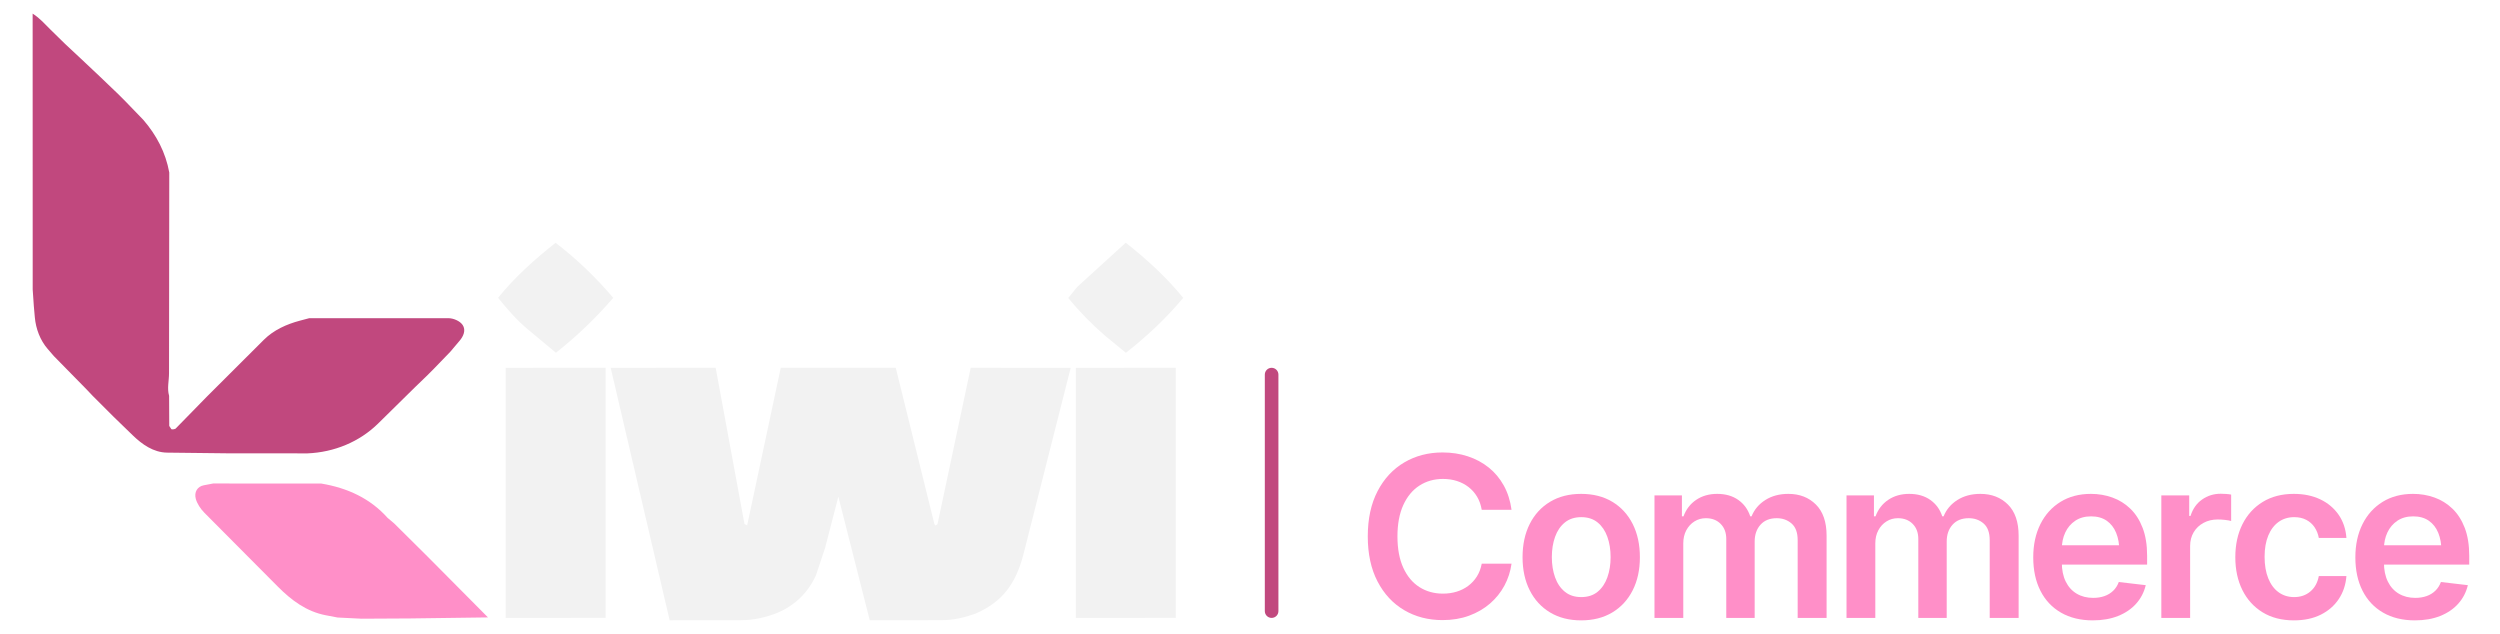
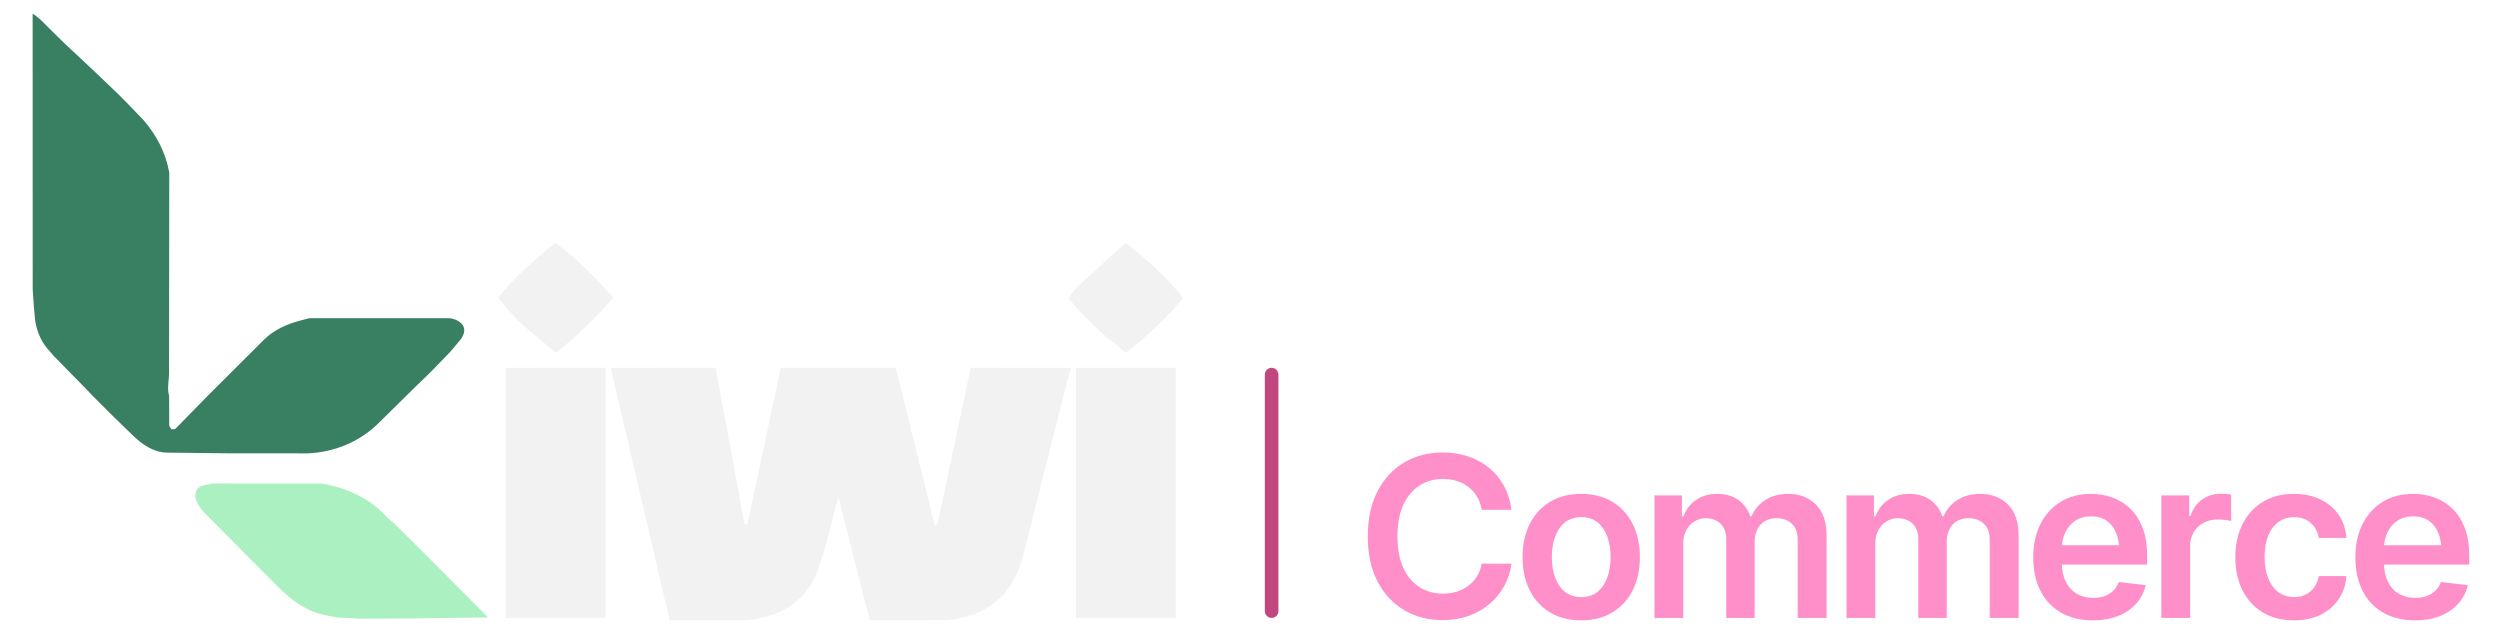
<svg xmlns="http://www.w3.org/2000/svg" viewBox="183.73 209.36 1838.21 466.1" width="1200" role="img" aria-label="Kiwi Commerce">
  <path d="M936.22,617.13c-5.65,21.38-15.28,34.72-35.18,43.42-7.85,2.76-15.9,4.78-24.52,4.79l-53.27.1-23.09-90.89-9.72,37.55-6.73,20.19c-5.76,12.8-15.58,22.35-28.6,27.76-8.32,3.28-17.02,5.29-26.27,5.31l-52.72.1-43.35-185.6,77.18-.09,21.19,114.91,1.97.94,24.69-115.81h84.57s28.37,114.77,28.37,114.77c.3.62.68,1.27.93,1.11l1.39-.89,24.41-114.99,73.52.04-34.79,137.29Z" fill="#f2f2f2" />
-   <path d="M523.83,448.17c2.8,4.07.39,8.72-2.04,11.59l-6.92,8.2-12.15,12.58-4.48,4.5-9.54,9.21-26.91,26.49c-13.72,13.51-32.33,21.18-51.96,21.98l-59.4-.05-43.82-.5c-10.07-.12-18.42-6.09-25.28-12.73l-14.14-13.71-15.35-15.34-4.41-4.66-24.1-24.55-4.53-5.24c-5.53-6.38-8.72-14.82-9.47-23.32l-.73-8.26-.83-12.12-.04-202.88c5.61,3.63,8.91,7.64,12.95,11.6l10.95,10.73,11.27,10.52,14.27,13.44,13.39,12.83,5.27,5.26,13.25,13.72c9.68,11.18,16.43,23.94,19.11,38.76l-.18,147.5c0,5.83-1.53,11.08.06,16.7l.11,22.14,1.47,2.24c.41.62,2.49.11,3.15-.23l23.04-23.57,41.91-41.81c7.24-7.22,16.82-11.47,26.42-14.03l6.82-1.81,102.47-.03c3.61,0,8.39,2.02,10.33,4.85Z" fill="#c1487e" />
+   <path d="M523.83,448.17c2.8,4.07.39,8.72-2.04,11.59l-6.92,8.2-12.15,12.58-4.48,4.5-9.54,9.21-26.91,26.49c-13.72,13.51-32.33,21.18-51.96,21.98l-59.4-.05-43.82-.5c-10.07-.12-18.42-6.09-25.28-12.73l-14.14-13.71-15.35-15.34-4.41-4.66-24.1-24.55-4.53-5.24c-5.53-6.38-8.72-14.82-9.47-23.32l-.73-8.26-.83-12.12-.04-202.88c5.61,3.63,8.91,7.64,12.95,11.6l10.95,10.73,11.27,10.52,14.27,13.44,13.39,12.83,5.27,5.26,13.25,13.72c9.68,11.18,16.43,23.94,19.11,38.76l-.18,147.5c0,5.83-1.53,11.08.06,16.7l.11,22.14,1.47,2.24c.41.62,2.49.11,3.15-.23l23.04-23.57,41.91-41.81c7.24-7.22,16.82-11.47,26.42-14.03l6.82-1.81,102.47-.03c3.61,0,8.39,2.02,10.33,4.85Z" fill="#398063" />
  <polygon points="629.06 663.67 555.56 663.73 555.55 479.83 629.05 479.8" fill="#f2f2f2" />
  <polygon points="1048.27 663.68 974.76 663.72 974.76 479.84 1048.25 479.8" fill="#f2f2f2" />
-   <path d="M449.72,664.29l-17.77-.88-8.67-1.66c-14.17-2.71-25.24-10.98-35.23-21.02l-54.1-54.41c-2.83-2.85-5.31-6.75-6.24-10.09-1.39-5.03,1.14-9.15,5.86-10.05l6.91-1.32,79.55.06c19.26,3.24,35.9,10.9,48.68,25.21l4.86,4.11,24.51,24.32,44.45,44.77-57.17.76-35.63.19Z" fill="#ff8fc8" />
+   <path d="M449.72,664.29l-17.77-.88-8.67-1.66c-14.17-2.71-25.24-10.98-35.23-21.02l-54.1-54.41c-2.83-2.85-5.31-6.75-6.24-10.09-1.39-5.03,1.14-9.15,5.86-10.05l6.91-1.32,79.55.06c19.26,3.24,35.9,10.9,48.68,25.21l4.86,4.11,24.51,24.32,44.45,44.77-57.17.76-35.63.19Z" fill="#aaf0c1" />
  <path d="M996.52,456.43c-10.13-8.77-18.93-17.71-27.32-27.98l6.61-8.13,35.67-32.51c15.51,12.27,29.72,25.22,42.25,40.56-12.61,15.1-26.62,28.17-42.14,40.4l-15.07-12.35Z" fill="#f2f2f2" />
  <path d="M592.5,468.72l-20.4-16.97c-8.29-6.9-15.15-14.78-22.14-23.43,12.51-15.41,26.61-28,42.28-40.45,15.38,11.81,29.47,25.26,42.4,40.49-12.77,14.72-26.08,27.68-42.15,40.36Z" fill="#f2f2f2" />
  <rect x="1113.73" y="479.8" width="10" height="183.9" rx="5" fill="#c1487e" />
  <path d="M1244.38 665.311Q1228.622 665.311 1216.182 657.98Q1203.743 650.648 1196.588 636.863Q1189.434 623.078 1189.434 603.759Q1189.434 584.326 1196.637 570.501Q1203.839 556.676 1216.295 549.36Q1228.751 542.045 1244.38 542.045Q1254.339 542.045 1262.983 544.881Q1271.628 547.717 1278.38 553.139Q1285.131 558.561 1289.458 566.4Q1293.784 574.239 1295.137 584.229H1273.223Q1272.321 578.815 1269.815 574.61Q1267.31 570.404 1263.531 567.48Q1259.752 564.555 1254.999 563.033Q1250.246 561.51 1244.767 561.51Q1234.987 561.51 1227.397 566.416Q1219.808 571.323 1215.53 580.757Q1211.252 590.191 1211.252 603.759Q1211.252 617.471 1215.562 626.865Q1219.872 636.259 1227.429 641.052Q1234.987 645.846 1244.703 645.846Q1250.085 645.846 1254.79 644.404Q1259.495 642.962 1263.289 640.134Q1267.084 637.306 1269.654 633.23Q1272.224 629.153 1273.223 623.836H1295.137Q1293.945 632.456 1289.893 639.981Q1285.84 647.506 1279.25 653.186Q1272.659 658.866 1263.87 662.089Q1255.08 665.311 1244.38 665.311Z" fill="#ff8fc8" />
  <path d="M1346.328 665.505Q1333.164 665.505 1323.48 659.688Q1313.795 653.871 1308.518 643.413Q1303.241 632.956 1303.241 619.098Q1303.241 605.096 1308.518 594.614Q1313.795 584.133 1323.48 578.316Q1333.164 572.499 1346.328 572.499Q1359.541 572.499 1369.225 578.316Q1378.909 584.133 1384.211 594.614Q1389.512 605.096 1389.512 619.098Q1389.512 632.956 1384.211 643.413Q1378.909 653.871 1369.225 659.688Q1359.541 665.505 1346.328 665.505ZM1346.393 648.392Q1353.676 648.392 1358.445 644.477Q1363.215 640.561 1365.599 633.882Q1367.984 627.203 1367.984 619.034Q1367.984 610.736 1365.599 604.081Q1363.215 597.426 1358.445 593.519Q1353.676 589.611 1346.393 589.611Q1339.174 589.611 1334.356 593.519Q1329.538 597.426 1327.154 604.081Q1324.769 610.736 1324.769 619.034Q1324.769 627.203 1327.154 633.882Q1329.538 640.561 1334.356 644.477Q1339.174 648.392 1346.393 648.392Z" fill="#ff8fc8" />
  <path d="M1400.242 663.7V573.627H1420.416V589.031H1421.577Q1424.396 581.297 1430.906 576.898Q1437.416 572.499 1446.391 572.499Q1455.543 572.499 1461.836 576.93Q1468.128 581.361 1470.658 589.031H1471.624Q1474.654 581.506 1481.768 577.003Q1488.882 572.499 1498.663 572.499Q1511.07 572.499 1518.933 580.338Q1526.796 588.177 1526.796 603.243V663.7H1505.526V606.53Q1505.526 598.184 1501.047 594.284Q1496.568 590.385 1490.122 590.385Q1482.469 590.385 1478.191 595.179Q1473.913 599.972 1473.913 607.497V663.7H1453.029V605.66Q1453.029 598.715 1448.888 594.55Q1444.747 590.385 1438.012 590.385Q1433.42 590.385 1429.649 592.737Q1425.879 595.09 1423.647 599.247Q1421.415 603.404 1421.415 608.947V663.7Z" fill="#ff8fc8" />
  <path d="M1541.442 663.7V573.627H1561.616V589.031H1562.776Q1565.596 581.297 1572.106 576.898Q1578.616 572.499 1587.591 572.499Q1596.743 572.499 1603.035 576.93Q1609.328 581.361 1611.857 589.031H1612.824Q1615.853 581.506 1622.967 577.003Q1630.081 572.499 1639.862 572.499Q1652.269 572.499 1660.133 580.338Q1667.996 588.177 1667.996 603.243V663.7H1646.726V606.53Q1646.726 598.184 1642.247 594.284Q1637.767 590.385 1631.322 590.385Q1623.668 590.385 1619.39 595.179Q1615.112 599.972 1615.112 607.497V663.7H1594.229V605.66Q1594.229 598.715 1590.088 594.55Q1585.947 590.385 1579.212 590.385Q1574.619 590.385 1570.849 592.737Q1567.078 595.09 1564.847 599.247Q1562.615 603.404 1562.615 608.947V663.7Z" fill="#ff8fc8" />
  <path d="M1722.538 665.505Q1708.987 665.505 1699.134 659.817Q1689.28 654.129 1684.011 643.711Q1678.742 633.294 1678.742 619.195Q1678.742 605.305 1683.979 594.8Q1689.216 584.294 1698.747 578.396Q1708.278 572.499 1721.152 572.499Q1729.451 572.499 1736.911 575.174Q1744.372 577.848 1750.132 583.391Q1755.893 588.934 1759.18 597.523Q1762.467 606.111 1762.467 617.971V624.513H1688.636V610.268H1751.913L1742.035 614.458Q1742.035 606.852 1739.699 601.148Q1737.362 595.444 1732.746 592.238Q1728.129 589.031 1721.281 589.031Q1714.433 589.031 1709.624 592.262Q1704.814 595.493 1702.284 600.907Q1699.754 606.321 1699.754 613.008V622.901Q1699.754 631.167 1702.639 637Q1705.523 642.833 1710.727 645.903Q1715.932 648.972 1722.796 648.972Q1727.356 648.972 1731.094 647.659Q1734.832 646.346 1737.539 643.727Q1740.246 641.109 1741.648 637.306L1761.468 639.627Q1759.599 647.425 1754.386 653.25Q1749.174 659.075 1741.085 662.29Q1732.996 665.505 1722.538 665.505Z" fill="#ff8fc8" />
  <path d="M1772.923 663.7V573.627H1793.42V588.741H1794.387Q1796.852 580.894 1802.886 576.648Q1808.921 572.402 1816.623 572.402Q1818.379 572.402 1820.571 572.555Q1822.762 572.708 1824.261 573.014V592.447Q1822.859 591.996 1819.958 591.658Q1817.058 591.319 1814.367 591.319Q1808.55 591.319 1803.942 593.817Q1799.333 596.315 1796.715 600.697Q1794.097 605.08 1794.097 610.816V663.7Z" fill="#ff8fc8" />
  <path d="M1870.408 665.505Q1857.002 665.505 1847.342 659.567Q1837.682 653.629 1832.501 643.172Q1827.321 632.714 1827.321 619.098Q1827.321 605.289 1832.574 594.808Q1837.827 584.326 1847.487 578.412Q1857.147 572.499 1870.311 572.499Q1881.333 572.499 1889.768 576.519Q1898.203 580.539 1903.255 587.823Q1908.306 595.106 1909.015 604.887H1888.712Q1887.923 600.52 1885.603 597.056Q1883.282 593.591 1879.504 591.601Q1875.725 589.611 1870.601 589.611Q1864.059 589.611 1859.177 593.092Q1854.295 596.572 1851.572 603.106Q1848.849 609.64 1848.849 618.744Q1848.849 627.912 1851.523 634.575Q1854.198 641.238 1859.105 644.815Q1864.011 648.392 1870.601 648.392Q1877.61 648.392 1882.493 644.275Q1887.375 640.158 1888.712 632.923H1909.015Q1908.274 642.479 1903.384 649.826Q1898.493 657.174 1890.123 661.339Q1881.752 665.505 1870.408 665.505Z" fill="#ff8fc8" />
  <path d="M1959.384 665.505Q1945.833 665.505 1935.98 659.817Q1926.126 654.129 1920.857 643.711Q1915.588 633.294 1915.588 619.195Q1915.588 605.305 1920.825 594.8Q1926.062 584.294 1935.593 578.396Q1945.124 572.499 1957.999 572.499Q1966.297 572.499 1973.758 575.174Q1981.218 577.848 1986.979 583.391Q1992.739 588.934 1996.026 597.523Q1999.313 606.111 1999.313 617.971V624.513H1925.482V610.268H1988.759L1978.881 614.458Q1978.881 606.852 1976.545 601.148Q1974.208 595.444 1969.592 592.238Q1964.976 589.031 1958.128 589.031Q1951.28 589.031 1946.47 592.262Q1941.66 595.493 1939.13 600.907Q1936.601 606.321 1936.601 613.008V622.901Q1936.601 631.167 1939.485 637Q1942.369 642.833 1947.574 645.903Q1952.778 648.972 1959.642 648.972Q1964.202 648.972 1967.94 647.659Q1971.679 646.346 1974.386 643.727Q1977.093 641.109 1978.495 637.306L1998.314 639.627Q1996.445 647.425 1991.232 653.25Q1986.02 659.075 1977.931 662.29Q1969.842 665.505 1959.384 665.505Z" fill="#ff8fc8" />
</svg>
